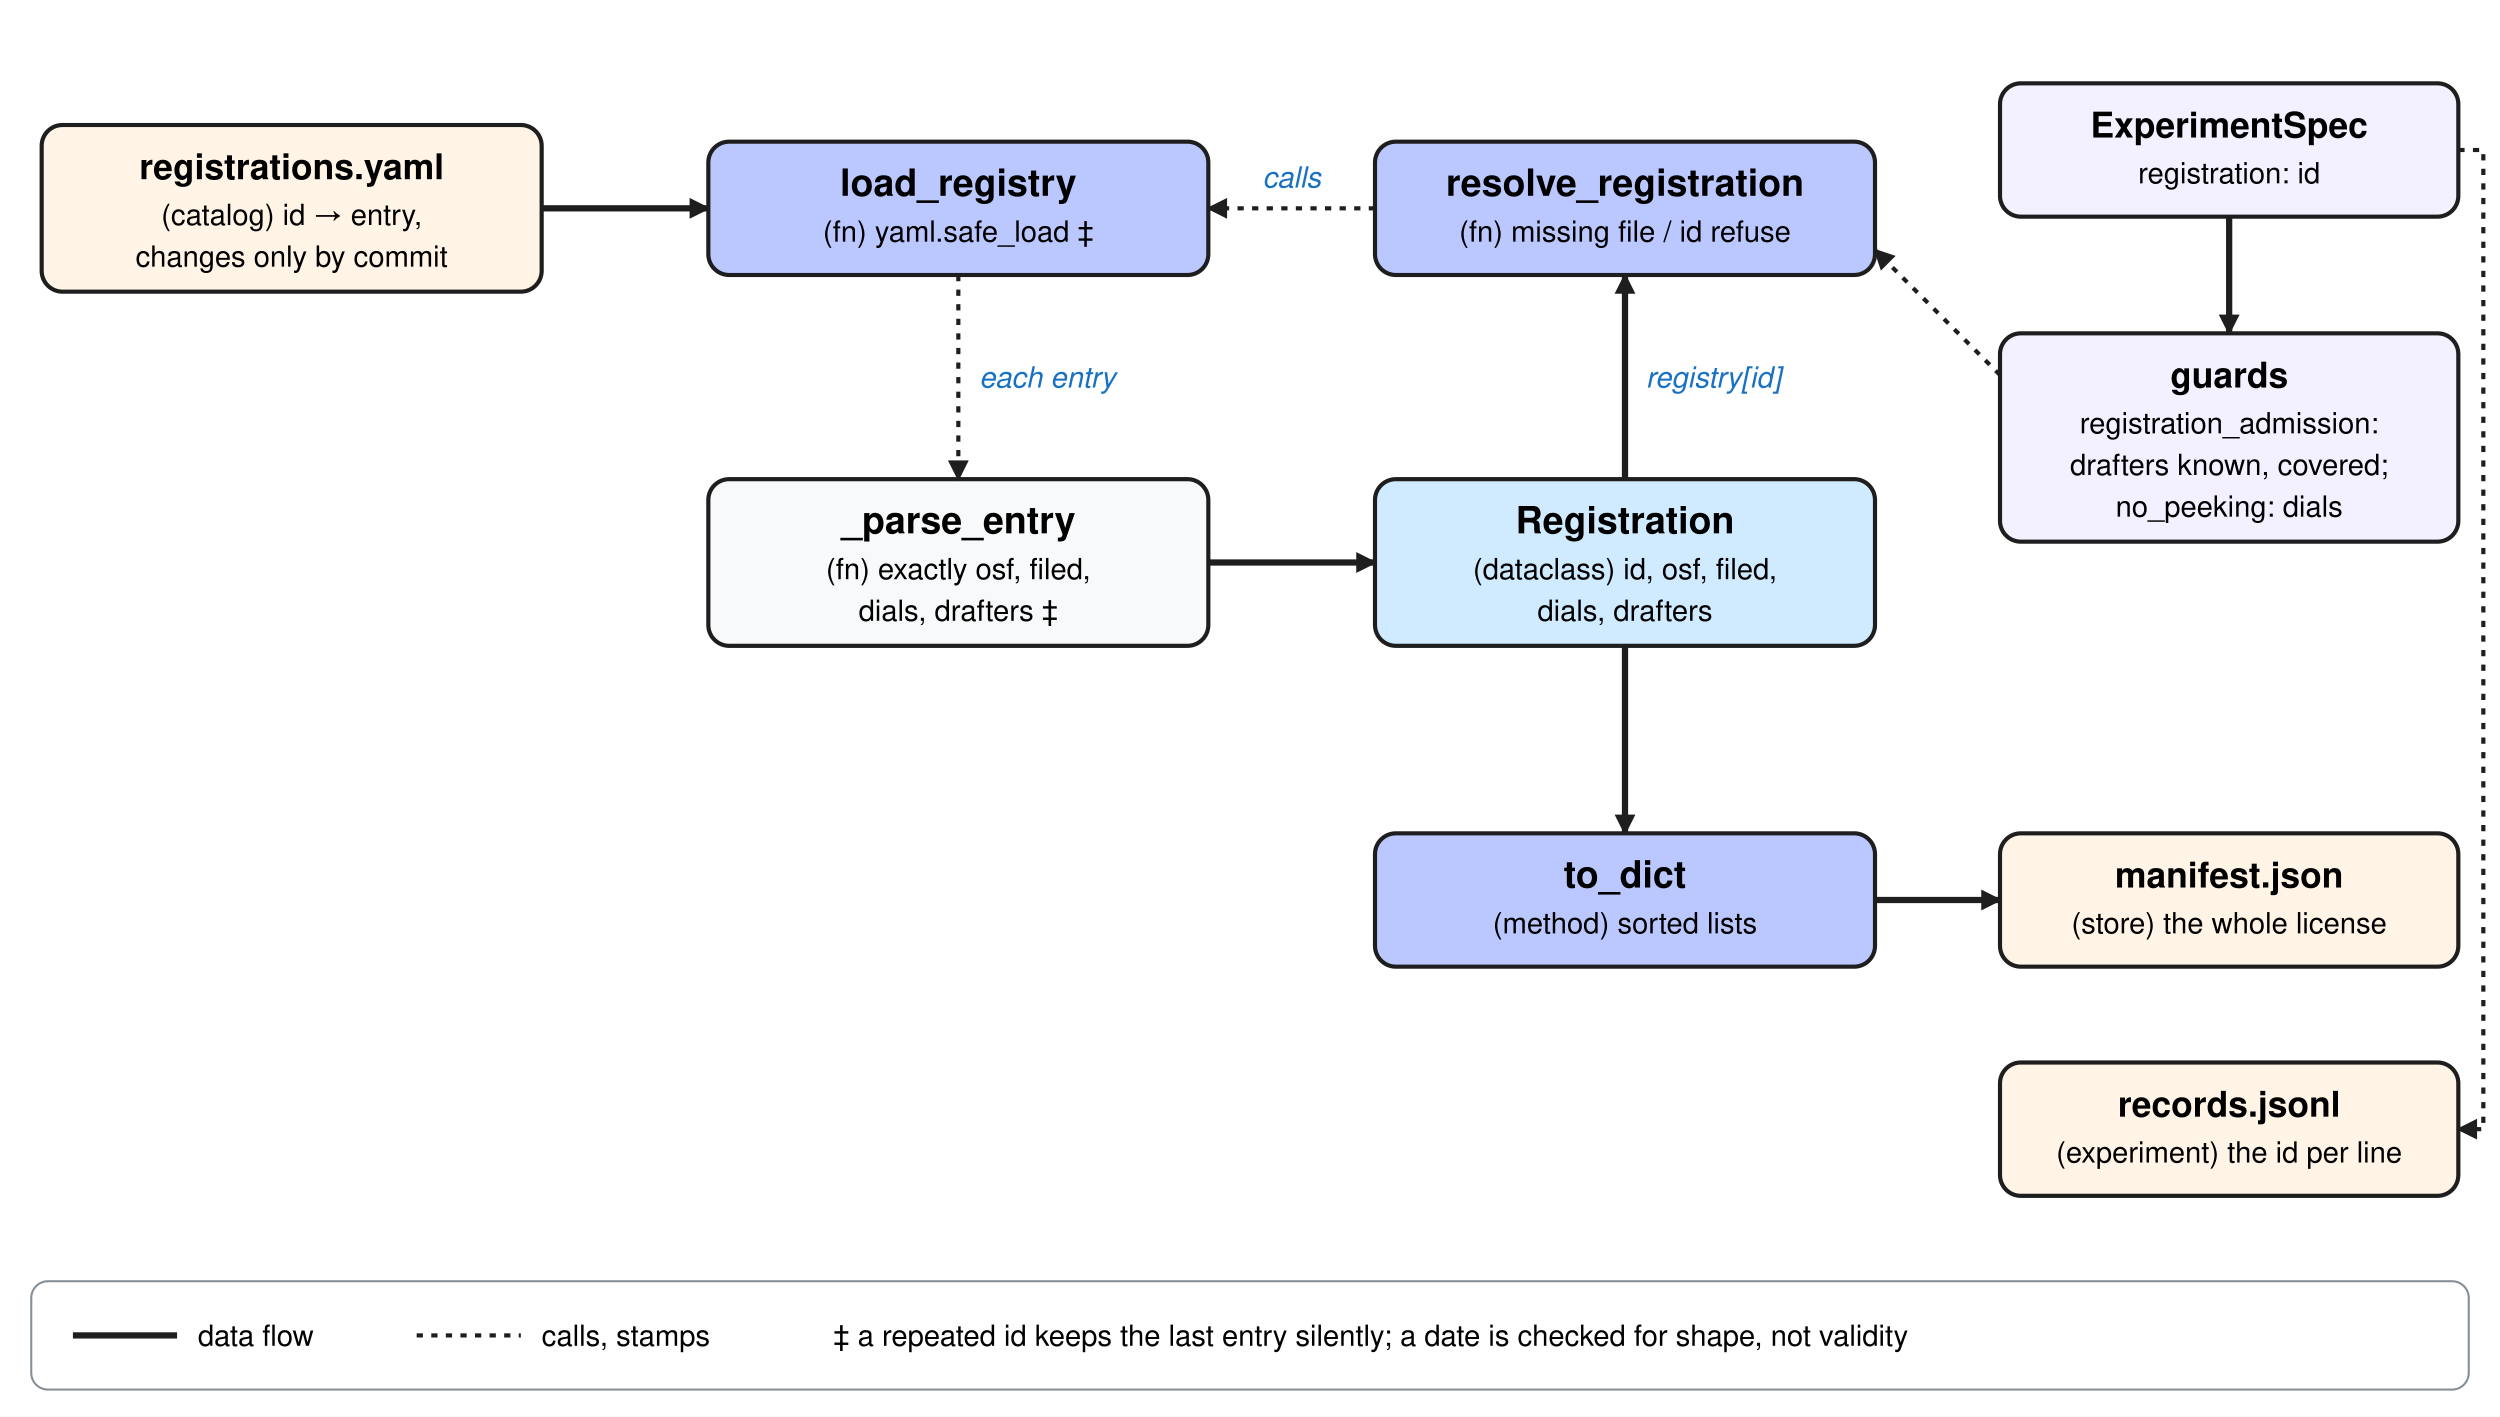
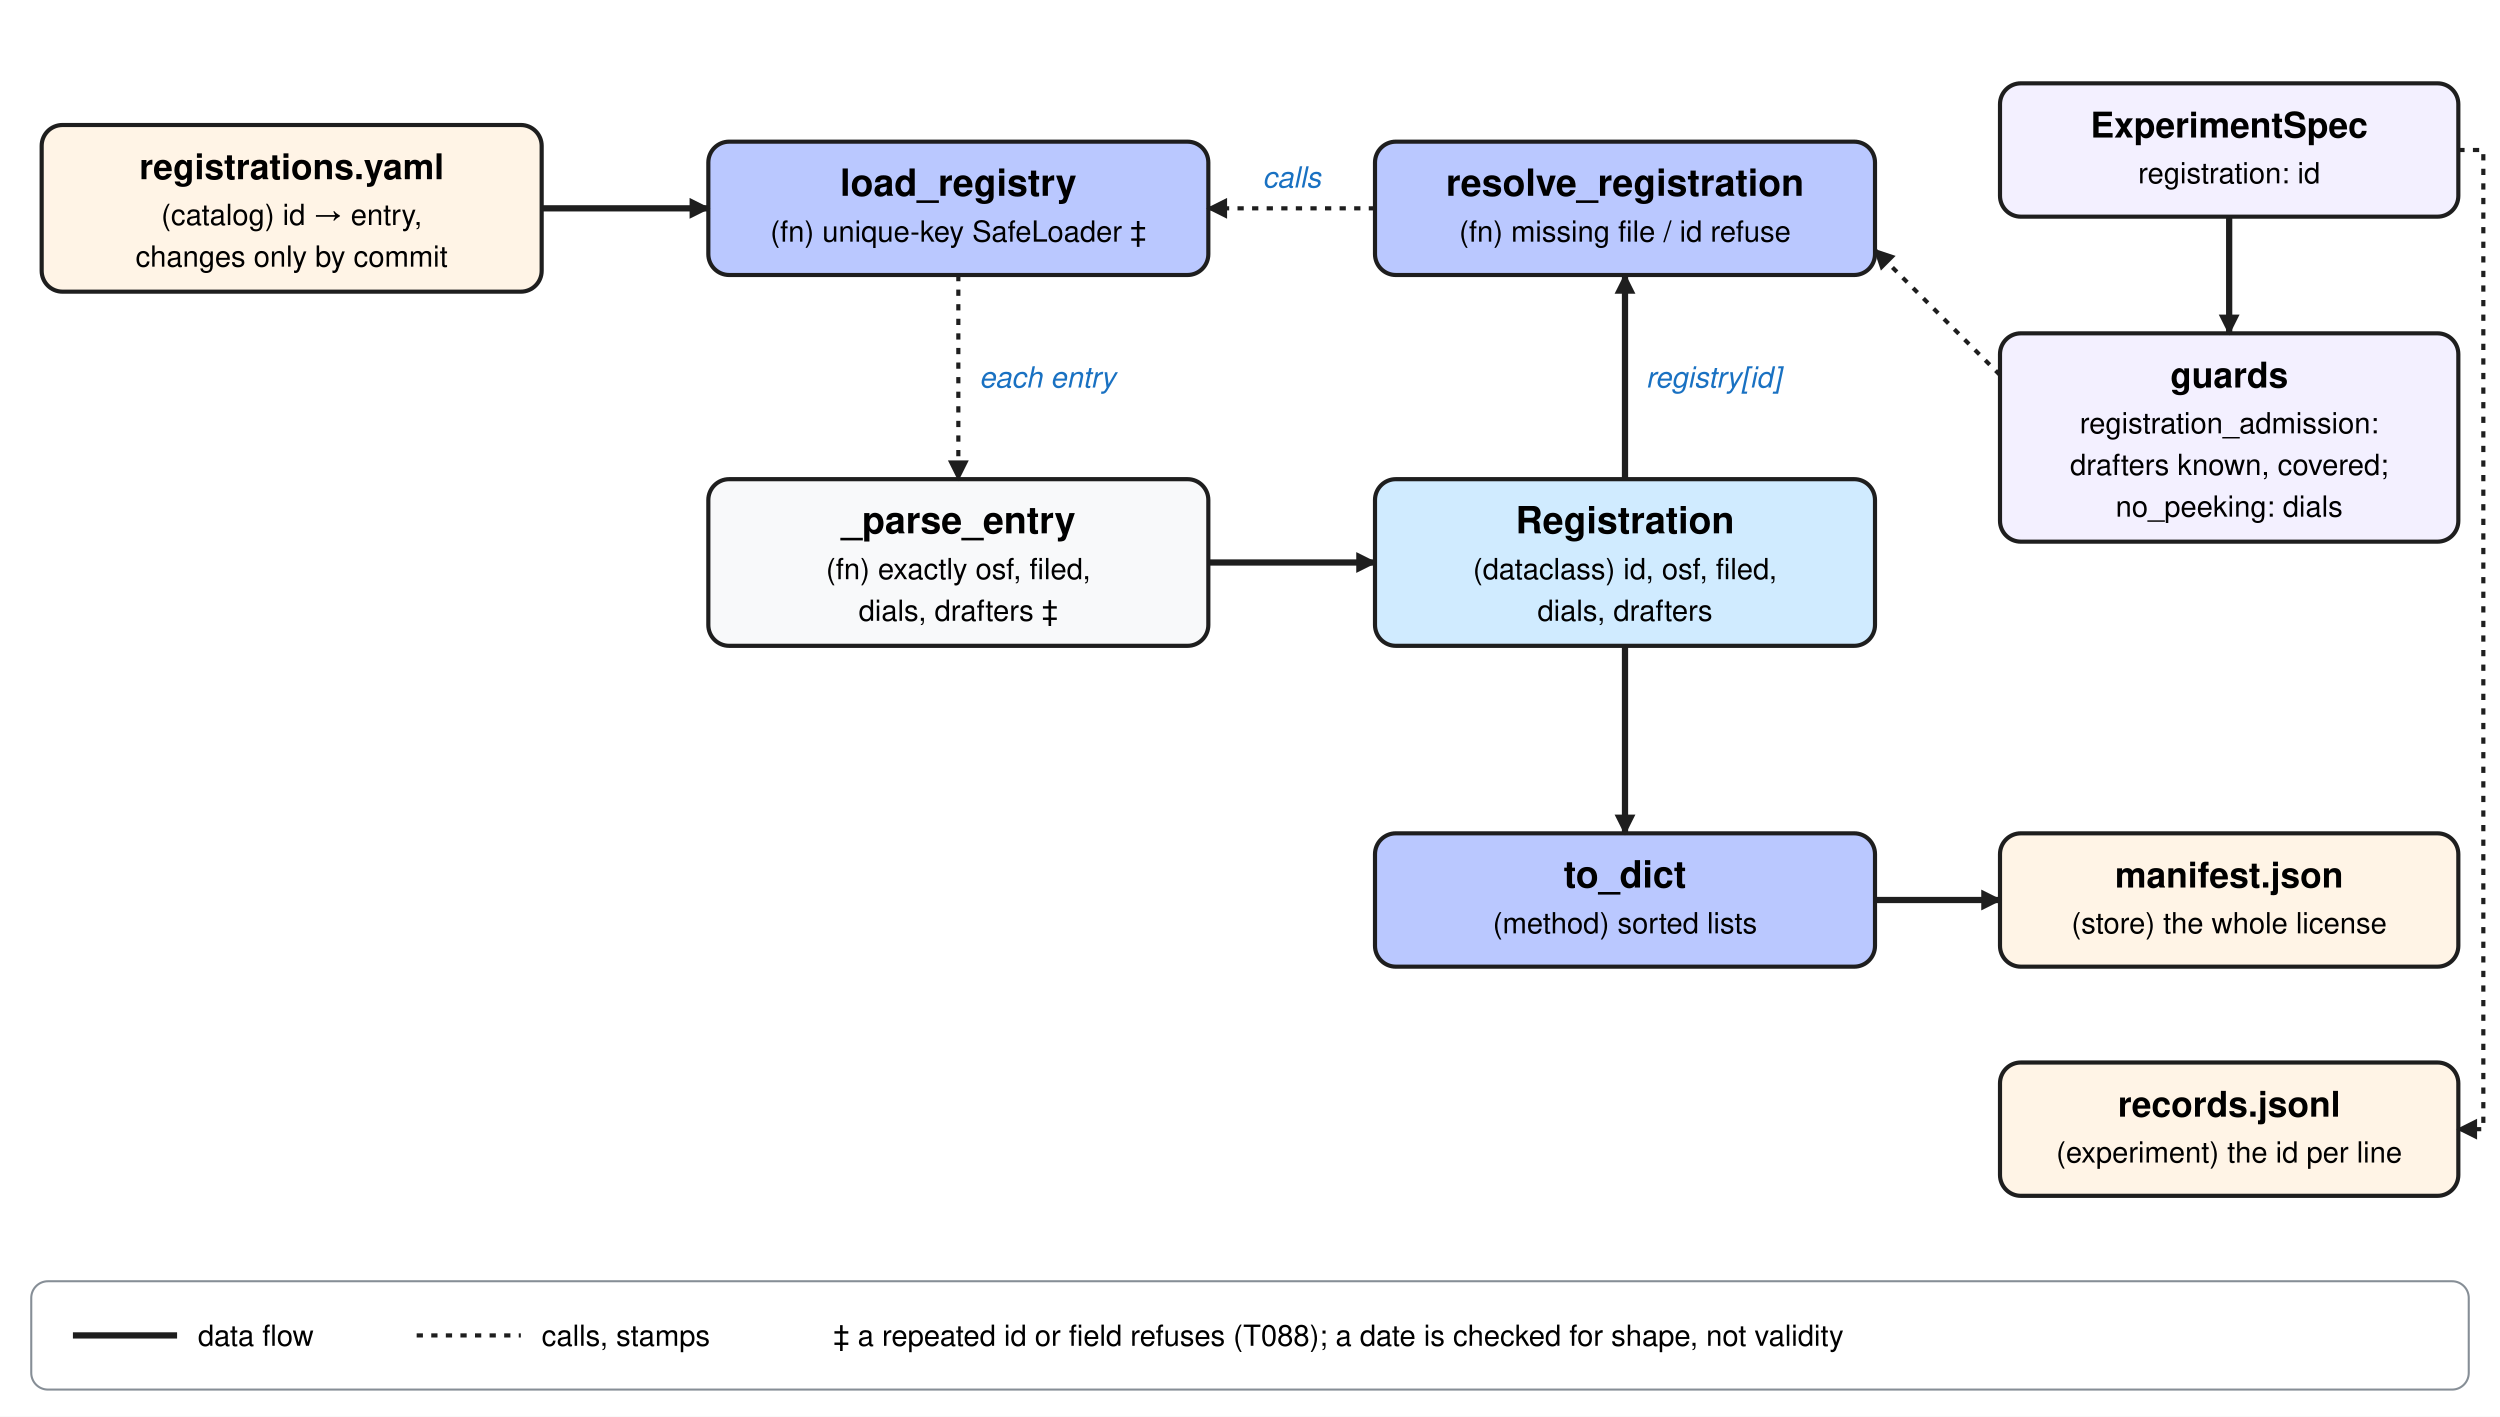
<svg xmlns="http://www.w3.org/2000/svg" width="2400" height="1360" viewBox="0 0 1200 680" font-family="Helvetica, Arial, sans-serif">
  <defs>
    <marker id="arrowhead" viewBox="0 0 10 10" refX="9" refY="5" markerUnits="userSpaceOnUse" markerWidth="10" markerHeight="10" orient="auto-start-reverse">
      <polygon id="arrowhead-shape" points="0,0 10,5 0,10" fill="#1e1e1e" />
    </marker>
  </defs>
  <rect id="bg" x="0" y="0" width="1200" height="680" fill="#ffffff" />
  <g id="n-file">
    <rect id="n-file-box" x="20" y="60" width="240" height="80" rx="10" fill="#fff4e6" stroke="#1e1e1e" stroke-width="2" />
    <text id="n-file-name" x="140" y="86" font-size="17" font-weight="600" text-anchor="middle">registrations.yaml</text>
    <text id="n-file-kind" x="140" y="108" font-size="14" text-anchor="middle">(catalog) id → entry,</text>
    <text id="n-file-kind2" x="140" y="128" font-size="14" text-anchor="middle">changes only by commit</text>
  </g>
  <g id="n-load">
    <rect id="n-load-box" x="340" y="68" width="240" height="64" rx="10" fill="#bac8ff" stroke="#1e1e1e" stroke-width="2" />
    <text id="n-load-name" x="460" y="94" font-size="18" font-weight="600" text-anchor="middle">load_registry</text>
-     <text id="n-load-kind" x="460" y="116" font-size="14" text-anchor="middle">(fn) yaml.safe_load ‡</text>
+     <text id="n-load-kind" x="460" y="116" font-size="14" text-anchor="middle">(fn) unique-key SafeLoader ‡</text>
  </g>
  <line id="e-file-load" x1="260" y1="100" x2="340" y2="100" stroke="#1e1e1e" stroke-width="3" marker-end="url(#arrowhead)" />
  <g id="n-parse">
    <rect id="n-parse-box" x="340" y="230" width="240" height="80" rx="10" fill="#f8f9fa" stroke="#1e1e1e" stroke-width="2" />
    <text id="n-parse-name" x="460" y="256" font-size="18" font-weight="600" text-anchor="middle">_parse_entry</text>
    <text id="n-parse-kind" x="460" y="278" font-size="14" text-anchor="middle">(fn) exactly osf, filed,</text>
    <text id="n-parse-kind2" x="460" y="298" font-size="14" text-anchor="middle">dials, drafters ‡</text>
  </g>
  <line id="e-load-parse" x1="460" y1="132" x2="460" y2="230" stroke="#1e1e1e" stroke-width="2" stroke-dasharray="3 4" marker-end="url(#arrowhead)" />
  <text id="l-load-parse" x="470" y="186" font-size="14" fill="#1971c2" font-style="italic">each entry</text>
  <g id="n-reg">
    <rect id="n-reg-box" x="660" y="230" width="240" height="80" rx="10" fill="#d0ebff" stroke="#1e1e1e" stroke-width="2" />
    <text id="n-reg-name" x="780" y="256" font-size="18" font-weight="600" text-anchor="middle">Registration</text>
    <text id="n-reg-kind" x="780" y="278" font-size="14" text-anchor="middle">(dataclass) id, osf, filed,</text>
    <text id="n-reg-kind2" x="780" y="298" font-size="14" text-anchor="middle">dials, drafters</text>
  </g>
  <line id="e-parse-reg" x1="580" y1="270" x2="660" y2="270" stroke="#1e1e1e" stroke-width="3" marker-end="url(#arrowhead)" />
  <g id="n-resolve">
    <rect id="n-resolve-box" x="660" y="68" width="240" height="64" rx="10" fill="#bac8ff" stroke="#1e1e1e" stroke-width="2" />
    <text id="n-resolve-name" x="780" y="94" font-size="18" font-weight="600" text-anchor="middle">resolve_registration</text>
    <text id="n-resolve-kind" x="780" y="116" font-size="14" text-anchor="middle">(fn) missing file / id refuse</text>
  </g>
  <line id="e-resolve-load" x1="660" y1="100" x2="580" y2="100" stroke="#1e1e1e" stroke-width="2" stroke-dasharray="3 4" marker-end="url(#arrowhead)" />
  <text id="l-resolve-load" x="620" y="90" font-size="14" fill="#1971c2" font-style="italic" text-anchor="middle">calls</text>
  <line id="e-reg-resolve" x1="780" y1="230" x2="780" y2="132" stroke="#1e1e1e" stroke-width="3" marker-end="url(#arrowhead)" />
  <text id="l-reg-resolve" x="790" y="186" font-size="14" fill="#1971c2" font-style="italic">registry[id]</text>
  <g id="n-spec">
    <rect id="n-spec-box" x="960" y="40" width="220" height="64" rx="10" fill="#f3f0ff" stroke="#1e1e1e" stroke-width="2" />
    <text id="n-spec-name" x="1070" y="66" font-size="17" font-weight="600" text-anchor="middle">ExperimentSpec</text>
    <text id="n-spec-kind" x="1070" y="88" font-size="14" text-anchor="middle">registration: id</text>
  </g>
  <g id="n-guard">
    <rect id="n-guard-box" x="960" y="160" width="220" height="100" rx="10" fill="#f3f0ff" stroke="#1e1e1e" stroke-width="2" />
    <text id="n-guard-name" x="1070" y="186" font-size="17" font-weight="600" text-anchor="middle">guards</text>
    <text id="n-guard-kind" x="1070" y="208" font-size="14" text-anchor="middle">registration_admission:</text>
    <text id="n-guard-kind2" x="1070" y="228" font-size="14" text-anchor="middle">drafters known, covered;</text>
    <text id="n-guard-kind3" x="1070" y="248" font-size="14" text-anchor="middle">no_peeking: dials</text>
  </g>
  <line id="e-spec-guard" x1="1070" y1="104" x2="1070" y2="160" stroke="#1e1e1e" stroke-width="3" marker-end="url(#arrowhead)" />
  <line id="e-guard-resolve" x1="960" y1="180" x2="900" y2="120" stroke="#1e1e1e" stroke-width="2" stroke-dasharray="3 4" marker-end="url(#arrowhead)" />
  <g id="n-dict">
    <rect id="n-dict-box" x="660" y="400" width="240" height="64" rx="10" fill="#bac8ff" stroke="#1e1e1e" stroke-width="2" />
    <text id="n-dict-name" x="780" y="426" font-size="18" font-weight="600" text-anchor="middle">to_dict</text>
    <text id="n-dict-kind" x="780" y="448" font-size="14" text-anchor="middle">(method) sorted lists</text>
  </g>
  <line id="e-reg-dict" x1="780" y1="310" x2="780" y2="400" stroke="#1e1e1e" stroke-width="3" marker-end="url(#arrowhead)" />
  <g id="n-man">
    <rect id="n-man-box" x="960" y="400" width="220" height="64" rx="10" fill="#fff4e6" stroke="#1e1e1e" stroke-width="2" />
    <text id="n-man-name" x="1070" y="426" font-size="17" font-weight="600" text-anchor="middle">manifest.json</text>
    <text id="n-man-kind" x="1070" y="448" font-size="14" text-anchor="middle">(store) the whole license</text>
  </g>
  <line id="e-dict-man" x1="900" y1="432" x2="960" y2="432" stroke="#1e1e1e" stroke-width="3" marker-end="url(#arrowhead)" />
  <g id="n-rec">
    <rect id="n-rec-box" x="960" y="510" width="220" height="64" rx="10" fill="#fff4e6" stroke="#1e1e1e" stroke-width="2" />
    <text id="n-rec-name" x="1070" y="536" font-size="17" font-weight="600" text-anchor="middle">records.jsonl</text>
    <text id="n-rec-kind" x="1070" y="558" font-size="14" text-anchor="middle">(experiment) the id per line</text>
  </g>
  <path id="e-spec-rec" d="M 1180 72 L 1192 72 L 1192 542 L 1180 542" fill="none" stroke="#1e1e1e" stroke-width="2" stroke-dasharray="3 4" marker-end="url(#arrowhead)" />
  <g id="legend">
    <rect id="legend-box" x="15" y="615" width="1170" height="52" rx="8" fill="#ffffff" stroke="#868e96" stroke-width="1" />
    <line id="legend-solid" x1="35" y1="641" x2="85" y2="641" stroke="#1e1e1e" stroke-width="3" />
    <text id="legend-solid-text" x="95" y="646" font-size="14">data flow</text>
    <line id="legend-dotted" x1="200" y1="641" x2="250" y2="641" stroke="#1e1e1e" stroke-width="2" stroke-dasharray="3 4" />
    <text id="legend-dotted-text" x="260" y="646" font-size="14">calls, stamps</text>
-     <text id="legend-dagger" x="400" y="646" font-size="14">‡ a repeated id keeps the last entry silently; a date is checked for shape, not validity</text>
+     <text id="legend-dagger" x="400" y="646" font-size="14">‡ a repeated id or field refuses (T088); a date is checked for shape, not validity</text>
  </g>
</svg>
